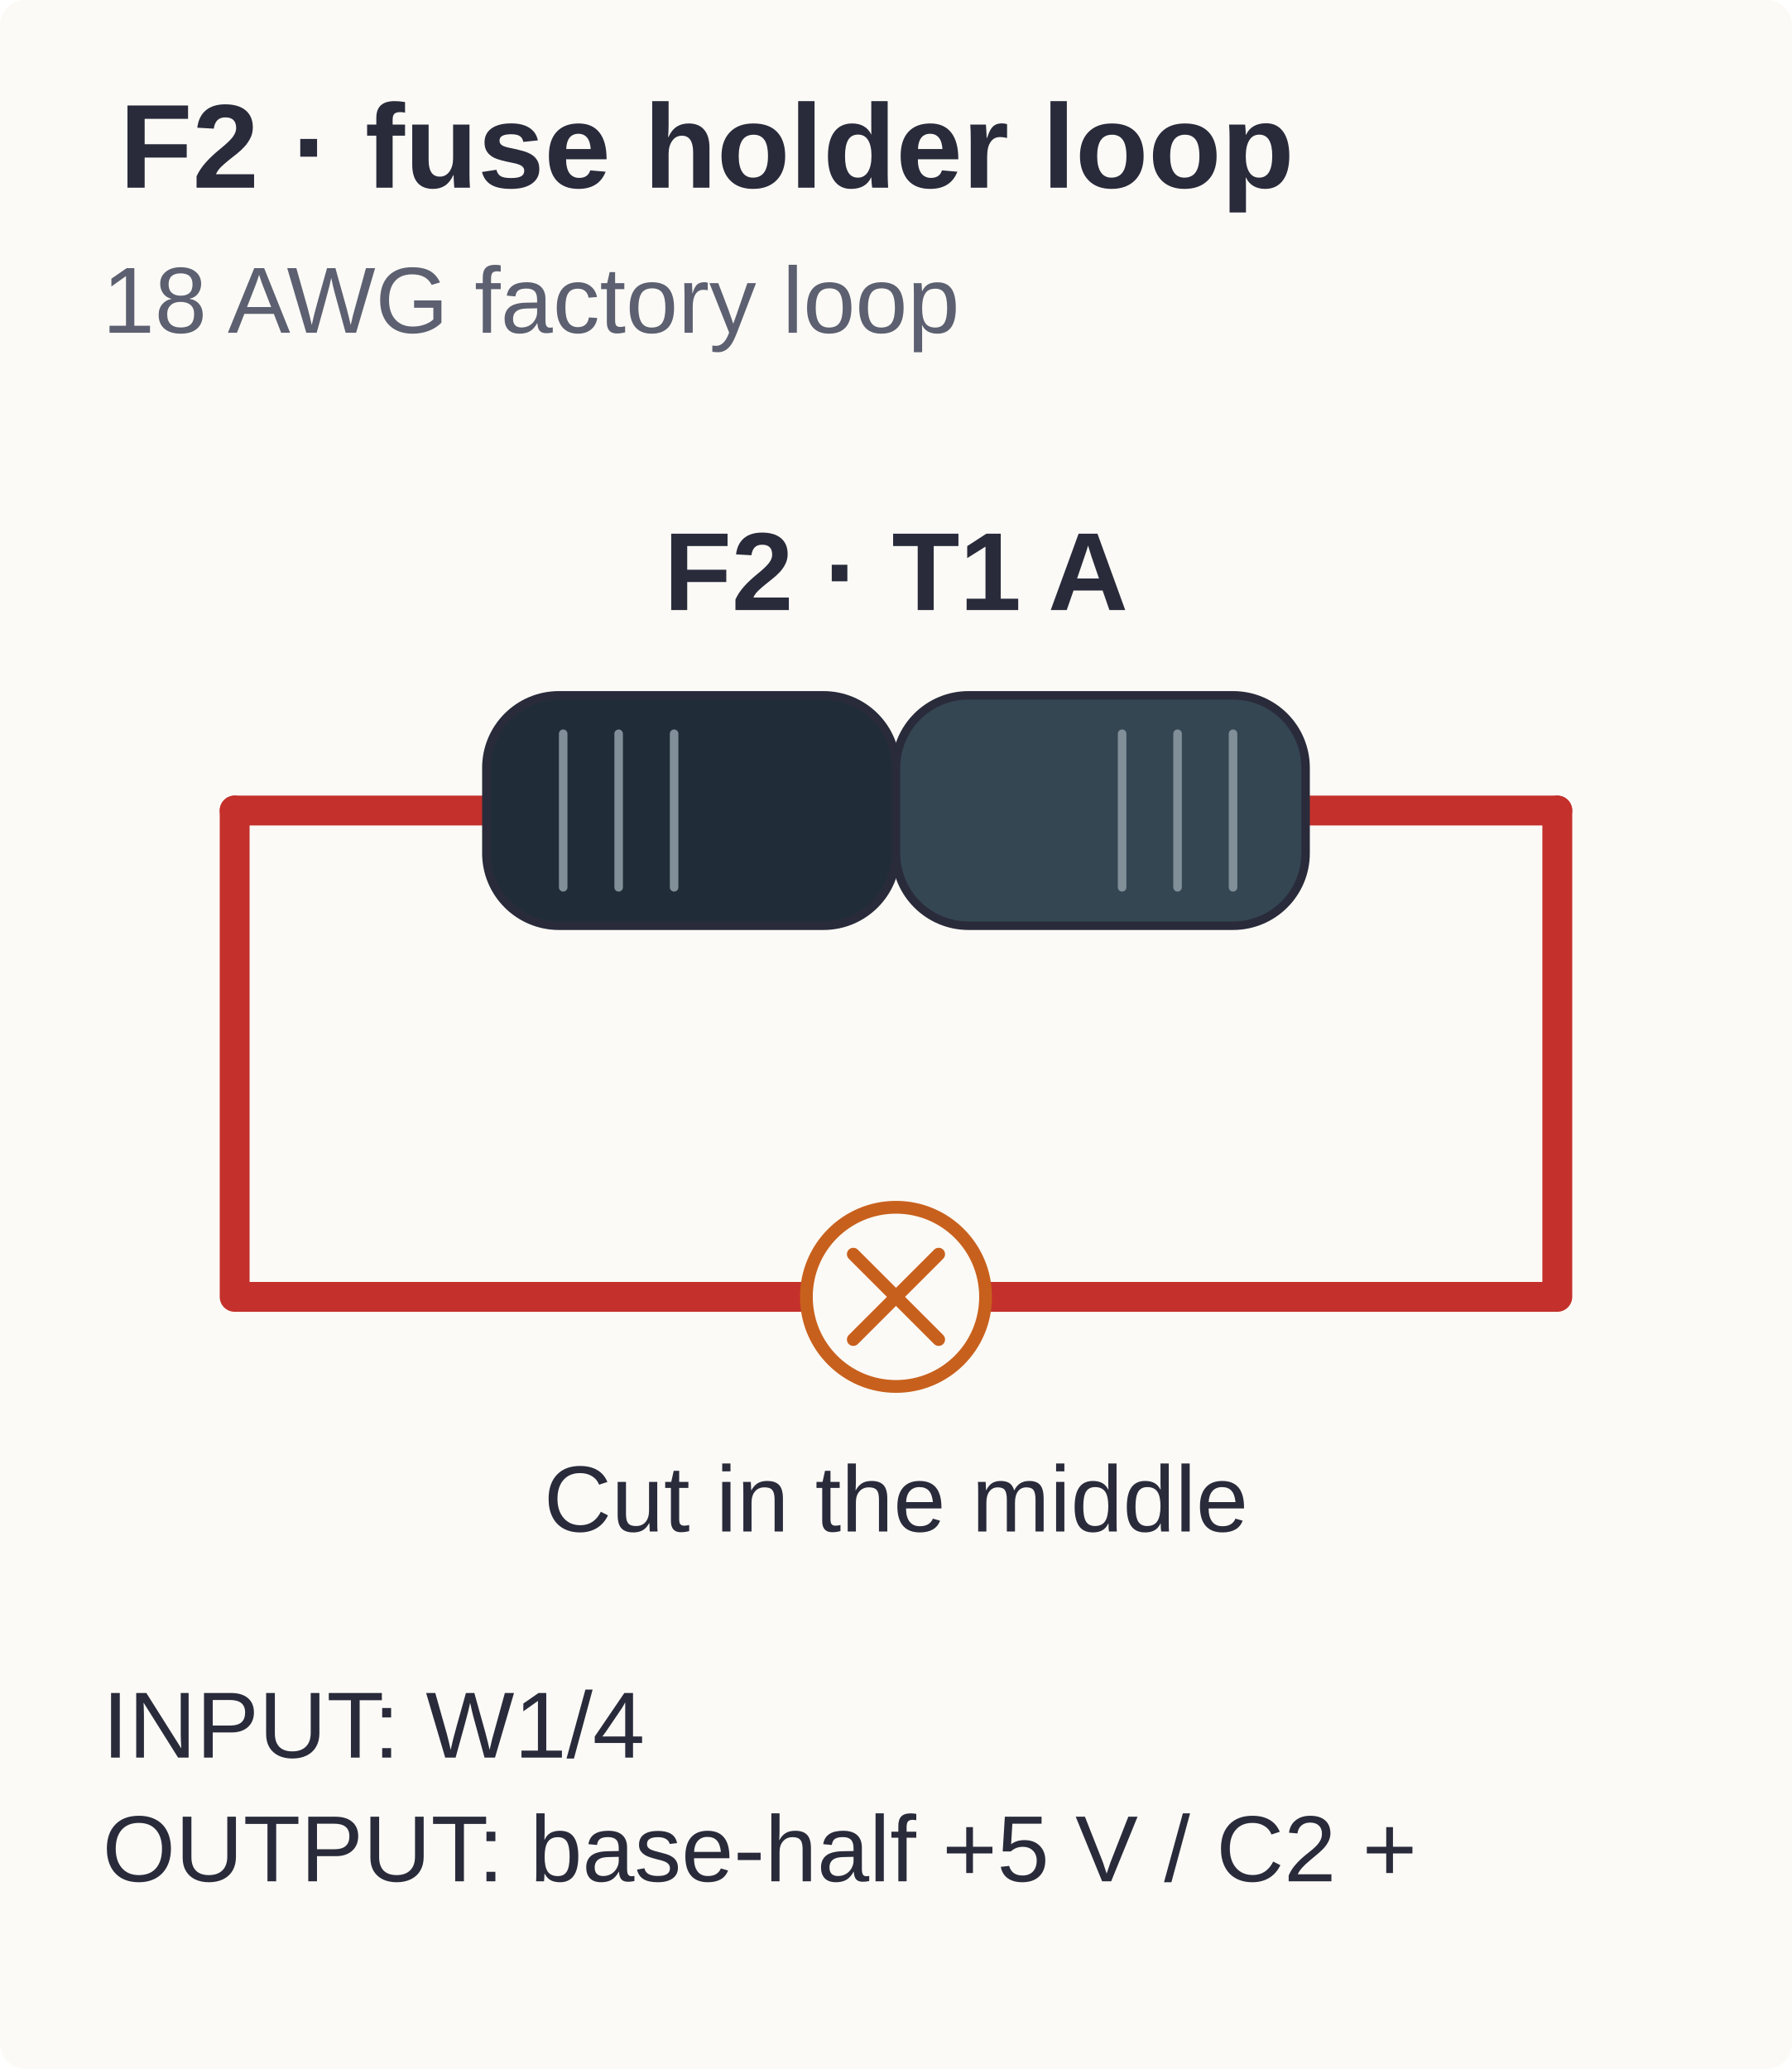
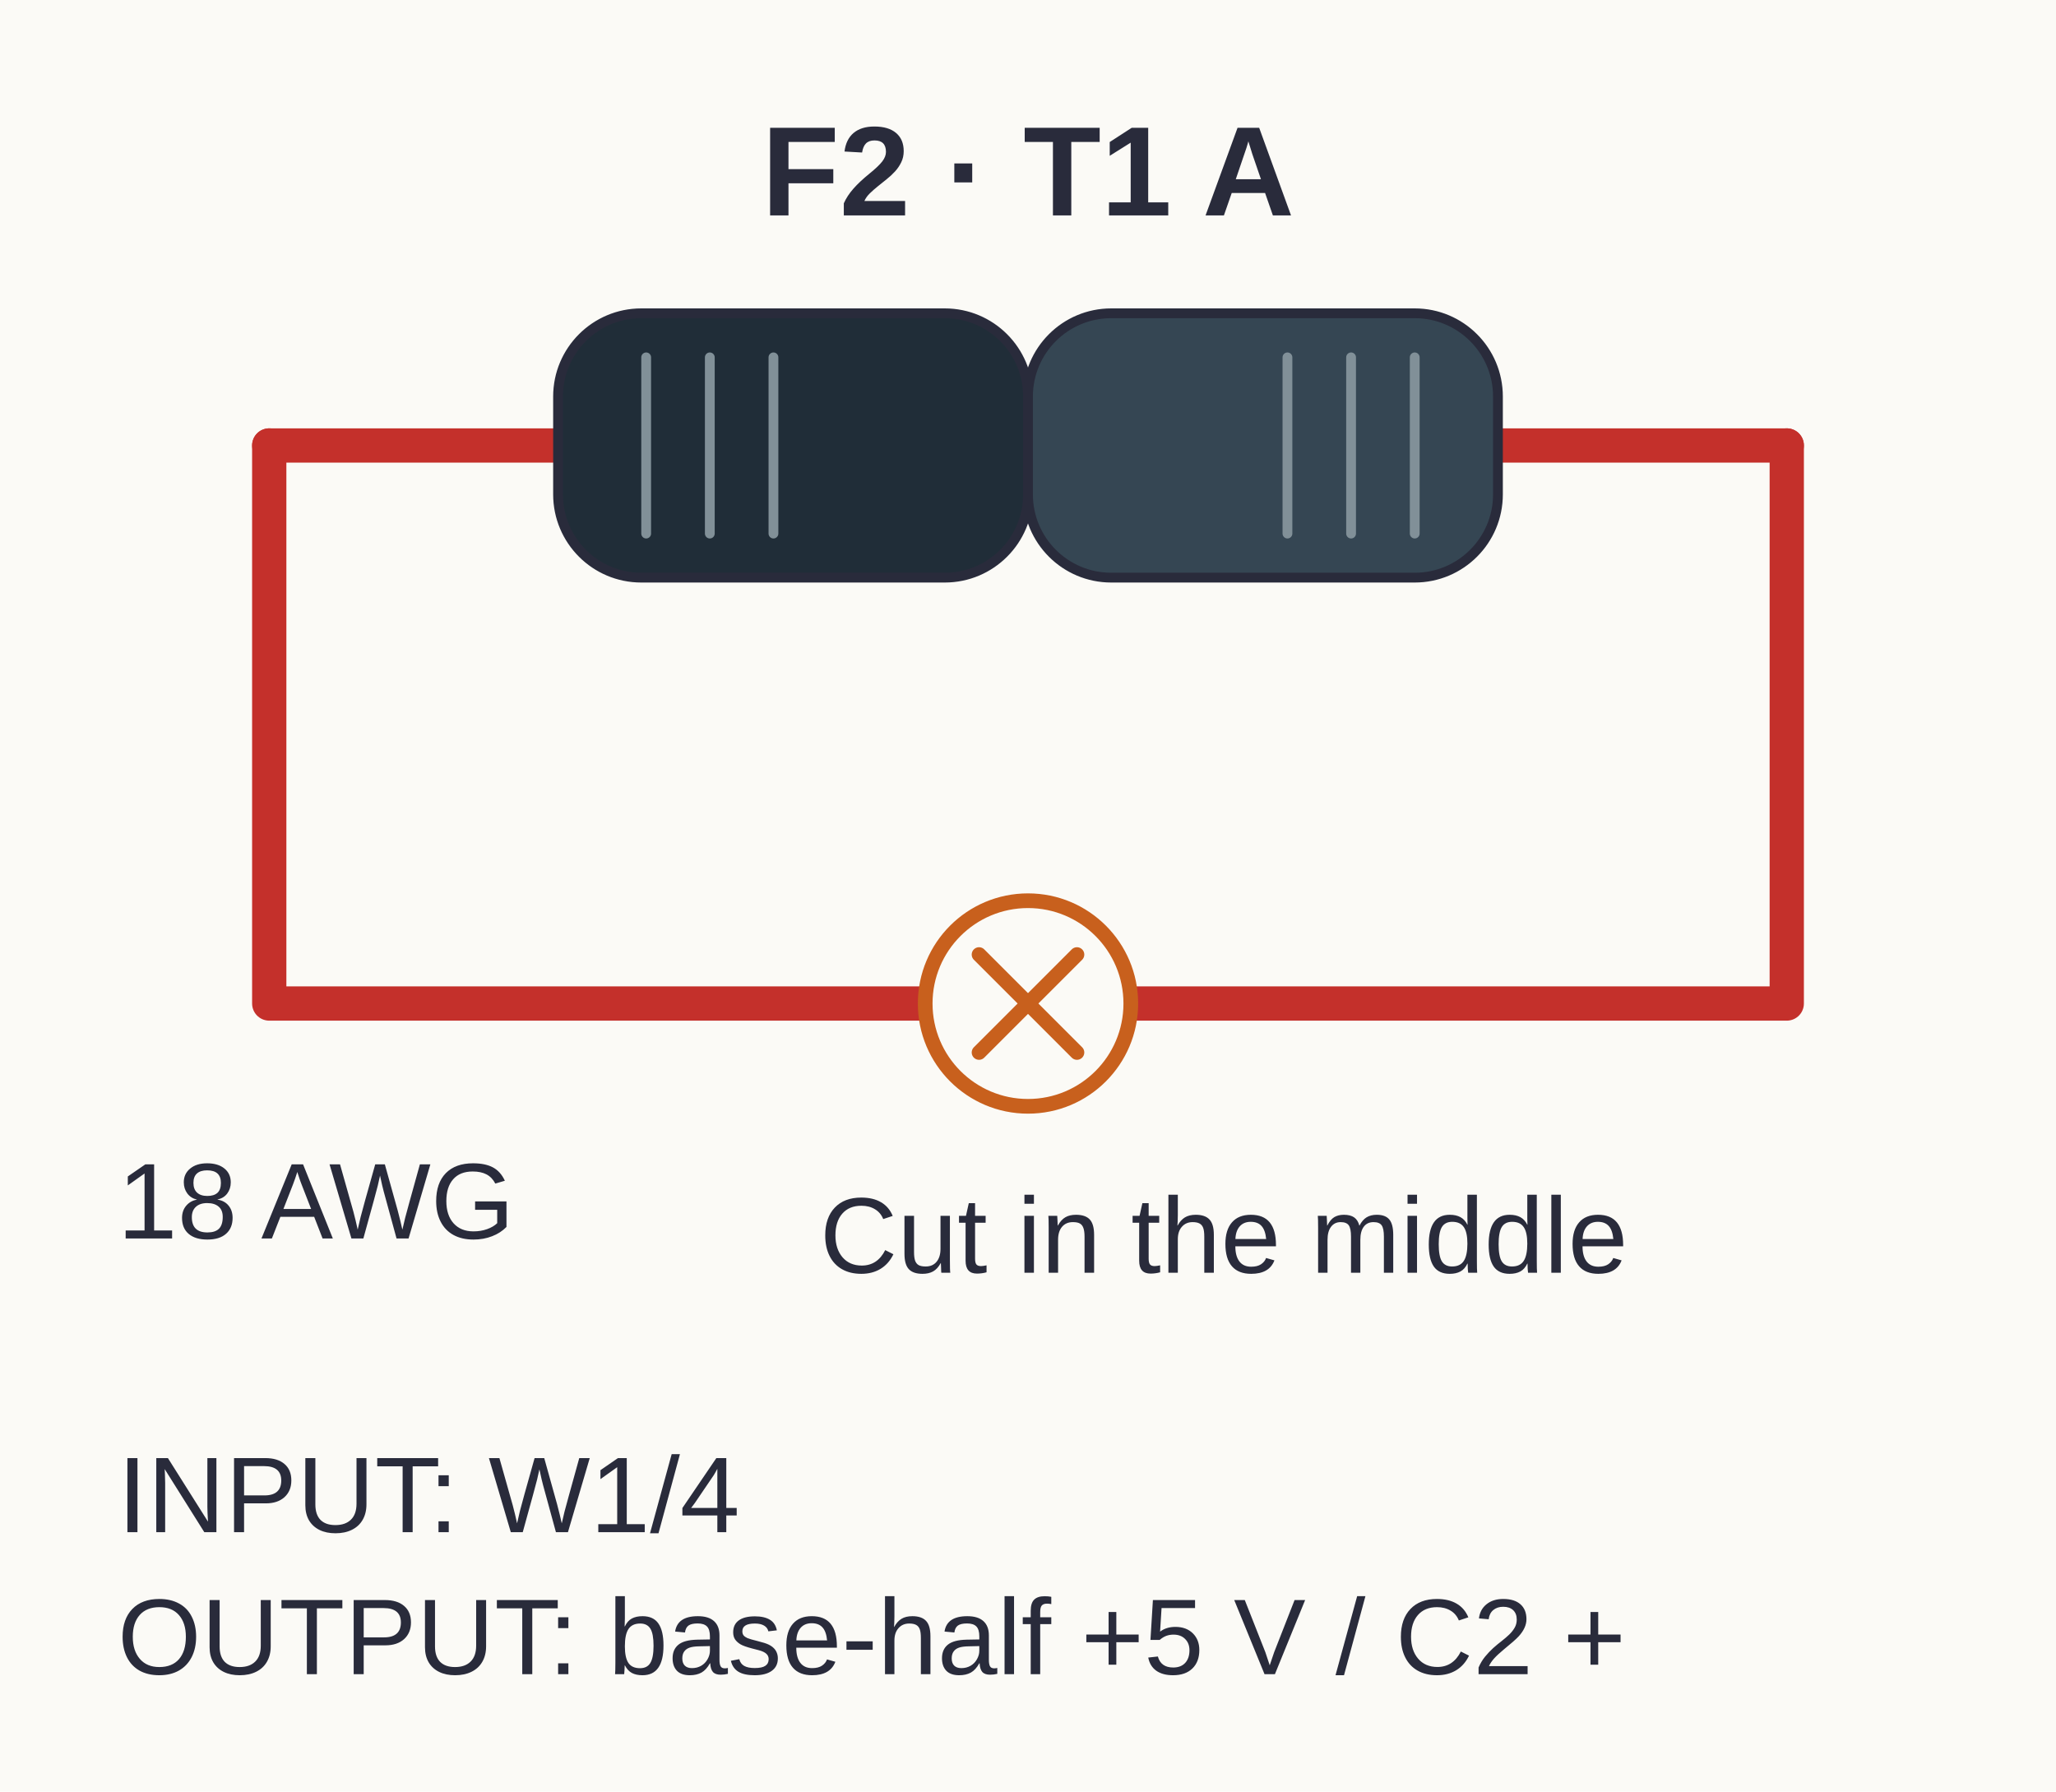
- <svg xmlns="http://www.w3.org/2000/svg" viewBox="0 0 420 485" width="420" height="485" role="img">
+ <svg xmlns="http://www.w3.org/2000/svg" viewBox="0 99 420 366" width="420" height="366" role="img">
  <defs>
    <marker id="arrow" viewBox="0 0 10 10" refX="8" refY="5" markerWidth="7" markerHeight="7" orient="auto-start-reverse">
      <path d="M0 0 L10 5 L0 10z" fill="#2f6fb5" />
    </marker>
  </defs>
-   <rect x="0" y="0" width="420" height="485" rx="6" fill="#fbfaf6" stroke="none" stroke-width="2" />
-   <text x="28" y="44" font-family="Arial,Helvetica,sans-serif" font-size="28" fill="#292b3b" font-weight="700" text-anchor="start">F2 · fuse holder loop</text>
-   <text x="24" y="78" font-family="Arial,Helvetica,sans-serif" font-size="22" fill="#5c6070" font-weight="400" text-anchor="start">18 AWG factory loop</text>
+   <rect x="0" y="99" width="420" height="366" fill="#fbfaf6" />
  <path d="M55 190 L365 190" fill="none" stroke="#c4302b" stroke-width="7" stroke-linejoin="round" stroke-linecap="round" />
  <rect x="114" y="163" width="96" height="54" rx="17" fill="#202d38" stroke="#292b3b" stroke-width="2" />
  <rect x="210" y="163" width="96" height="54" rx="17" fill="#354653" stroke="#292b3b" stroke-width="2" />
  <path d="M132 172 L132 208" fill="none" stroke="#819098" stroke-width="2" stroke-linejoin="round" stroke-linecap="round" />
  <path d="M145 172 L145 208" fill="none" stroke="#819098" stroke-width="2" stroke-linejoin="round" stroke-linecap="round" />
  <path d="M158 172 L158 208" fill="none" stroke="#819098" stroke-width="2" stroke-linejoin="round" stroke-linecap="round" />
  <path d="M263 172 L263 208" fill="none" stroke="#819098" stroke-width="2" stroke-linejoin="round" stroke-linecap="round" />
  <path d="M276 172 L276 208" fill="none" stroke="#819098" stroke-width="2" stroke-linejoin="round" stroke-linecap="round" />
  <path d="M289 172 L289 208" fill="none" stroke="#819098" stroke-width="2" stroke-linejoin="round" stroke-linecap="round" />
  <text x="210" y="143" font-family="Arial,Helvetica,sans-serif" font-size="26" fill="#292b3b" font-weight="700" text-anchor="middle">F2 · T1 A</text>
+   <text x="24" y="352" font-family="Arial,Helvetica,sans-serif" font-size="22" fill="#292b3b" font-weight="400" text-anchor="start">18 AWG</text>
  <path d="M55 190 L55 304 L365 304 L365 190" fill="none" stroke="#c4302b" stroke-width="7" stroke-linejoin="round" stroke-linecap="round" />
  <circle cx="210" cy="304" r="21" fill="#fbfaf6" stroke="#c8601d" stroke-width="3" />
  <path d="M200 294 L220 314" fill="none" stroke="#c8601d" stroke-width="3" stroke-linejoin="round" stroke-linecap="round" />
  <path d="M220 294 L200 314" fill="none" stroke="#c8601d" stroke-width="3" stroke-linejoin="round" stroke-linecap="round" />
-   <text x="210" y="359" font-family="Arial,Helvetica,sans-serif" font-size="22" fill="#292b3b" font-weight="400" text-anchor="middle">Cut in the middle</text>
+   <text x="250" y="359" font-family="Arial,Helvetica,sans-serif" font-size="22" fill="#292b3b" font-weight="400" text-anchor="middle">Cut in the middle</text>
  <text x="24" y="412" font-family="Arial,Helvetica,sans-serif" font-size="22" fill="#292b3b" font-weight="400" text-anchor="start">INPUT: W1/4</text>
  <text x="24" y="441" font-family="Arial,Helvetica,sans-serif" font-size="22" fill="#292b3b" font-weight="400" text-anchor="start">OUTPUT: base-half +5 V / C2 +</text>
</svg>
